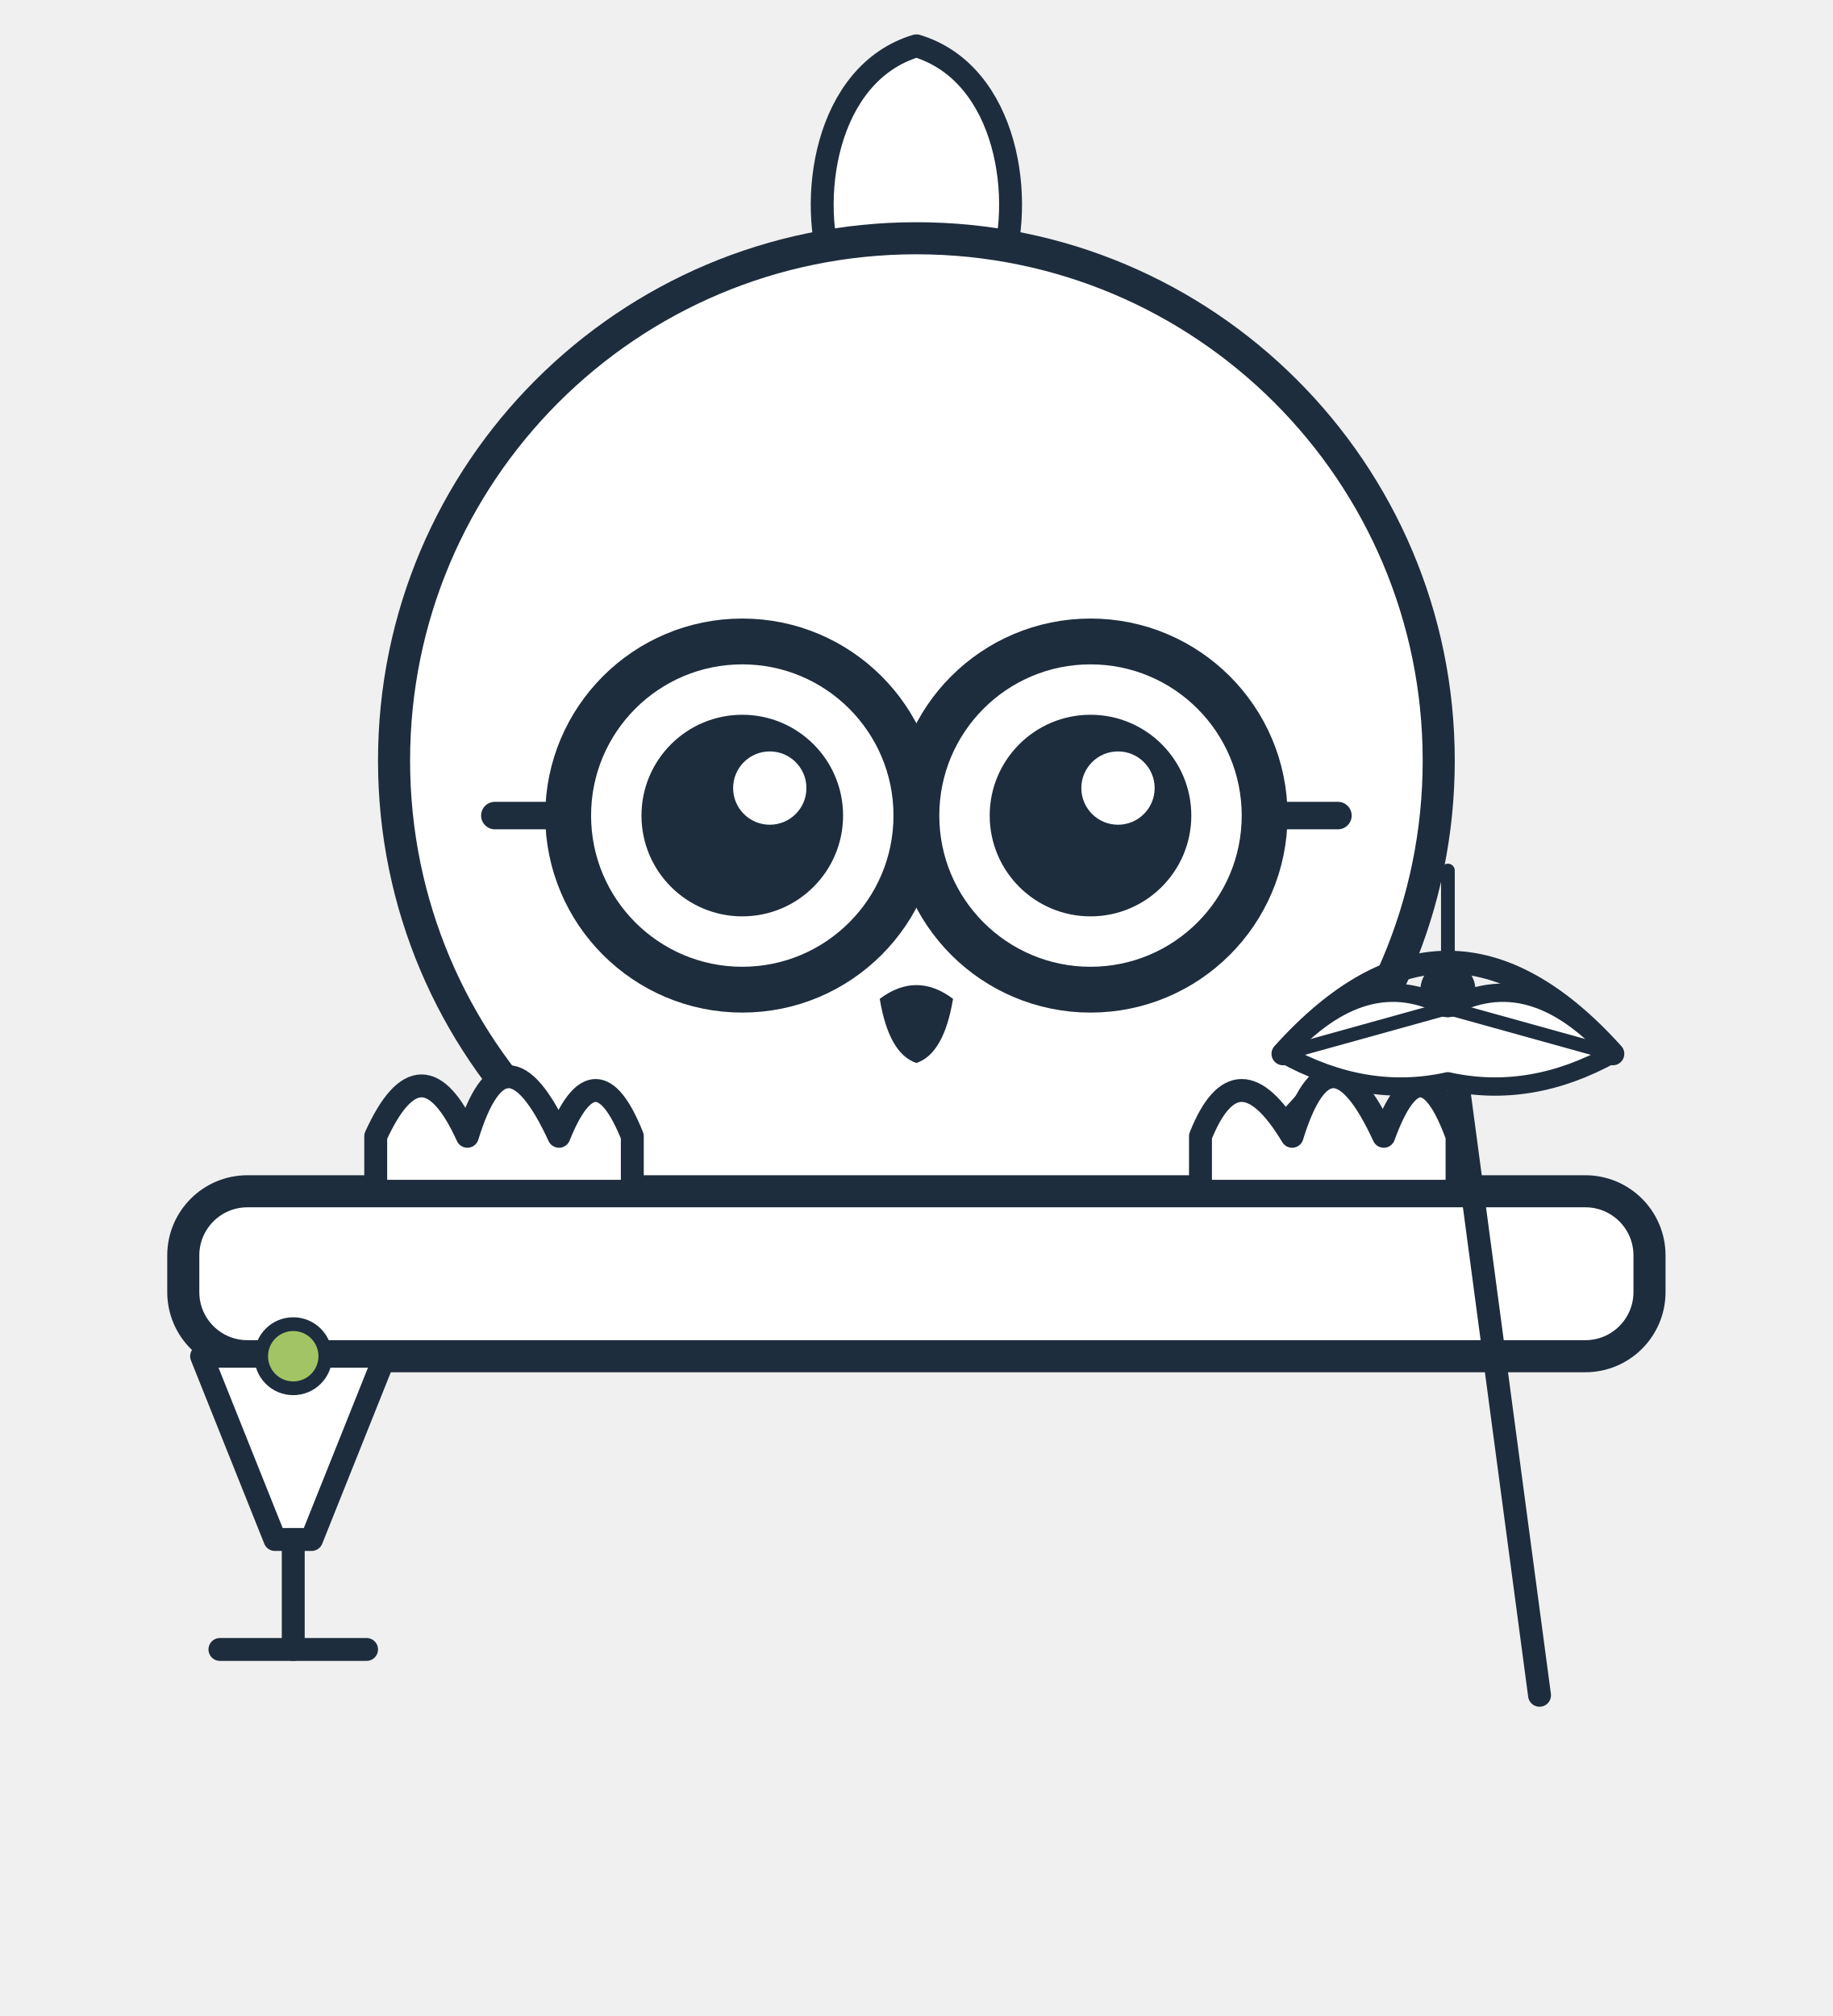
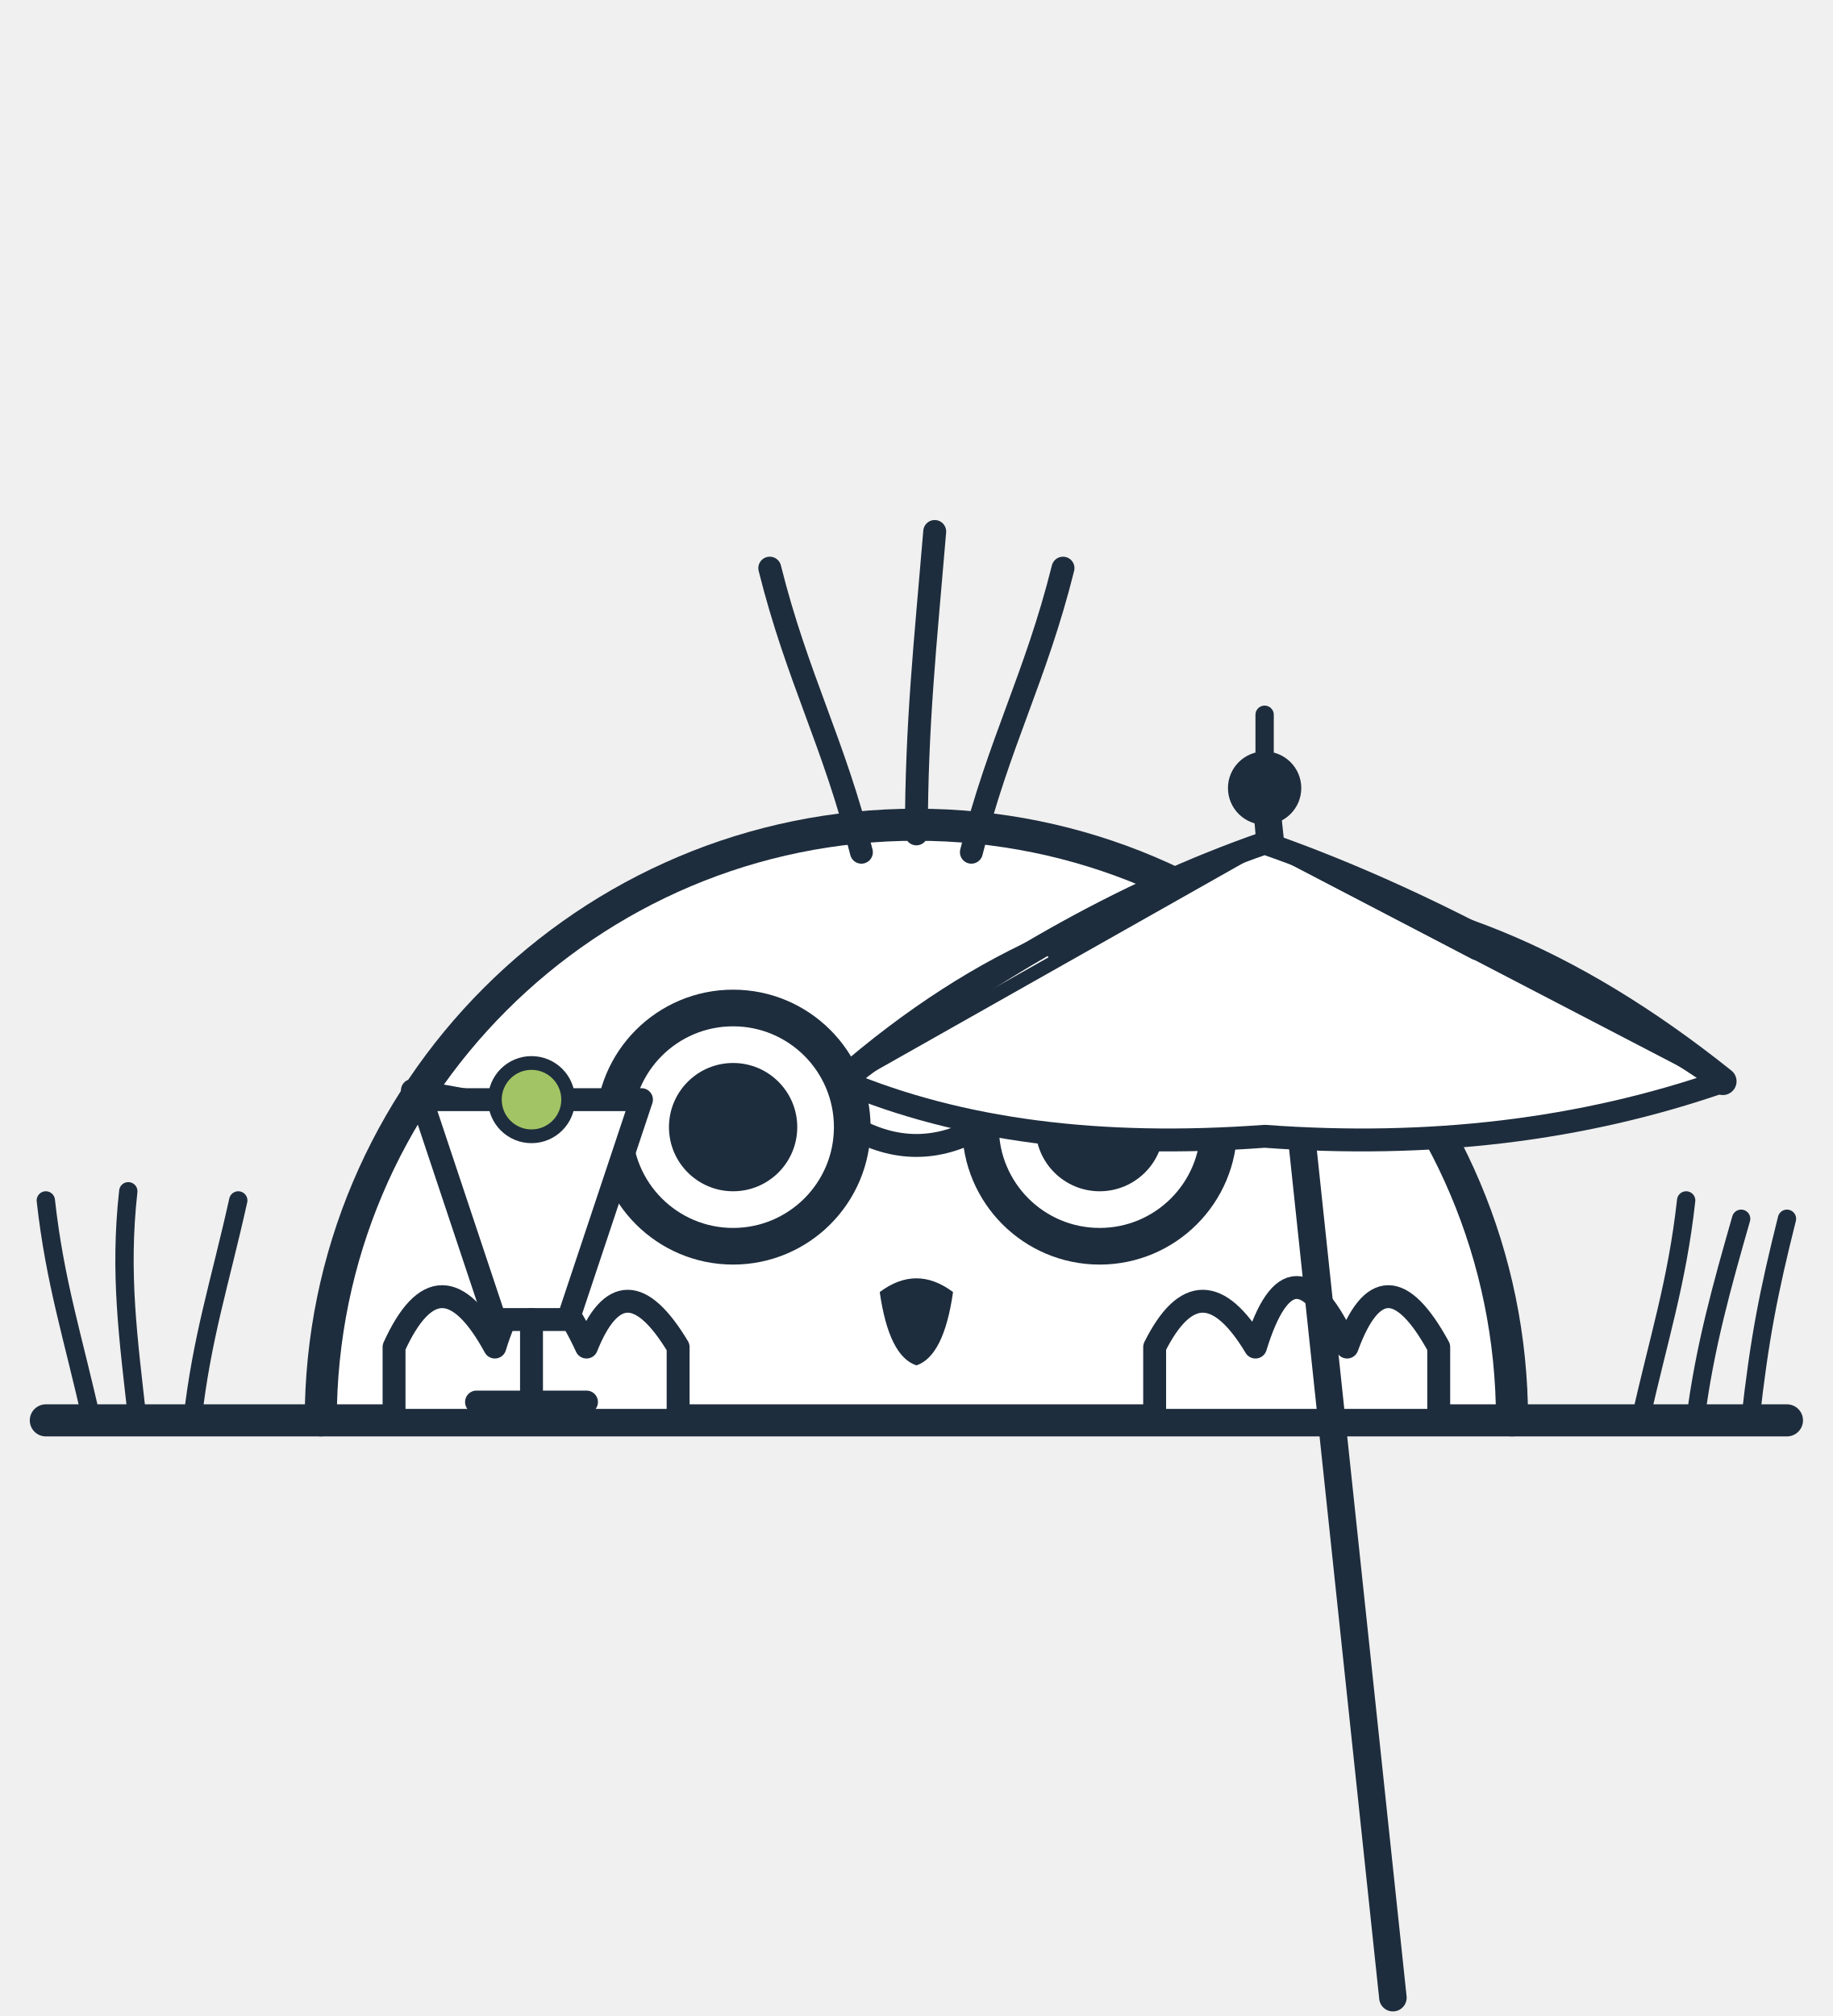
<svg xmlns="http://www.w3.org/2000/svg" viewBox="0 0 200 220" role="img" aria-label="BookingMole mascot">
  <g id="mole-base" fill="white" stroke="#1e2d3d" stroke-linecap="round" stroke-linejoin="round">
-     <path d="M91,30 C88,22 90,8 100,5 C110,8 112,22 109,30 C107,34 93,34 91,30 Z" stroke-width="2.5" />
-     <circle cx="100" cy="83" r="57" stroke-width="3.5" />
-     <circle cx="81" cy="89" r="19" stroke-width="5" />
-     <circle cx="119" cy="89" r="19" stroke-width="5" />
-     <line x1="100" y1="87" x2="100" y2="92" stroke-width="3.5" />
-     <line x1="62" y1="89" x2="54" y2="89" stroke-width="3" />
-     <line x1="138" y1="89" x2="146" y2="89" stroke-width="3" />
-     <circle cx="81" cy="89" r="11" fill="#1e2d3d" stroke="none" />
-     <circle cx="84" cy="86" r="4" fill="white" stroke="none" />
-     <circle cx="119" cy="89" r="11" fill="#1e2d3d" stroke="none" />
-     <circle cx="122" cy="86" r="4" fill="white" stroke="none" />
-     <path d="M96,109 Q100,106 104,109 Q103,115 100,116 Q97,115 96,109 Z" fill="#1e2d3d" stroke="none" />
-     <rect x="20" y="130" width="160" height="18" rx="7" stroke-width="3.5" />
-     <path d="M41,130 L41,124 Q46,113 51,124 Q55,111 61,124 Q65,114 69,124 L69,130 Z" stroke-width="2.5" />
-     <path d="M131,130 L131,124 Q135,114 141,124 Q145,111 151,124 Q155,113 159,124 L159,130 Z" stroke-width="2.5" />
+     <path d="M35,155 A65,65 0 0 1 165,155" fill="white" stroke-width="3.5" />
+     <path d="M94,93 C91,81 87,74 84,62" fill="none" stroke-width="2.5" />
+     <path d="M100,91 C100,79 101,70 102,58" fill="none" stroke-width="2.5" />
+     <path d="M106,93 C109,81 113,74 116,62" fill="none" stroke-width="2.5" />
+     <circle cx="80" cy="123" r="13" stroke-width="4" />
+     <circle cx="120" cy="123" r="13" stroke-width="4" />
+     <path d="M93,123 Q100,127 107,123" fill="none" stroke-width="2.5" />
+     <line x1="67" y1="123" x2="45" y2="119" stroke-width="2.5" />
+     <line x1="133" y1="123" x2="155" y2="119" stroke-width="2.5" />
+     <circle cx="80" cy="123" r="7" fill="#1e2d3d" stroke="none" />
+     <circle cx="120" cy="123" r="7" fill="#1e2d3d" stroke="none" />
+     <path d="M96,141 Q100,138 104,141 Q103,148 100,149 Q97,148 96,141 Z" fill="#1e2d3d" stroke="none" />
+     <line x1="5" y1="155" x2="195" y2="155" stroke-width="3.5" />
+     <path d="M10,155 C8,146 6,140 5,131" fill="none" stroke-width="2" />
+     <path d="M15,155 C14,146 13,139 14,130" fill="none" stroke-width="2" />
+     <path d="M21,155 C22,146 24,140 26,131" fill="none" stroke-width="2" />
+     <path d="M179,155 C181,146 183,140 184,131" fill="none" stroke-width="2" />
+     <path d="M185,155 C186,147 188,140 190,133" fill="none" stroke-width="2" />
+     <path d="M191,155 C192,146 193,141 195,133" fill="none" stroke-width="2" />
+     <path d="M43,155 L43,147 Q48,136 54,147 Q58,134 64,147 Q68,137 74,147 L74,155 Z" stroke-width="2.5" />
+     <path d="M126,155 L126,147 Q131,137 137,147 Q141,134 147,147 Q151,136 157,147 L157,155 Z" stroke-width="2.5" />
  </g>
  <g id="prop" fill="white" stroke="#1e2d3d" stroke-linecap="round" stroke-linejoin="round">
-     <path d="M22,148 L42,148 L34,168 L30,168 Z" stroke-width="2.5" />
-     <line x1="32" y1="168" x2="32" y2="180" stroke-width="2.5" />
-     <line x1="24" y1="180" x2="40" y2="180" stroke-width="2.5" />
-     <line x1="26" y1="148" x2="38" y2="148" stroke-width="1.5" />
-     <circle cx="32" cy="148" r="3.5" fill="#a3c464" stroke-width="1.5" />
-     <line x1="168" y1="185" x2="158" y2="110" stroke-width="2.5" />
-     <path d="M140,115 Q158,95 176,115" stroke-width="2.5" fill="none" />
-     <path d="M140,115 Q149,105 158,110 Q167,105 176,115 Q167,120 158,118 Q149,120 140,115 Z" stroke-width="2" />
-     <line x1="140" y1="115" x2="158" y2="110" stroke-width="1.5" />
-     <line x1="176" y1="115" x2="158" y2="110" stroke-width="1.5" />
-     <line x1="158" y1="95" x2="158" y2="110" stroke-width="1.5" />
-     <circle cx="158" cy="108" r="3" fill="#1e2d3d" stroke="none" />
+     <path d="M46,120 L70,120 L62,144 L54,144 Z" stroke-width="2.5" />
+     <line x1="58" y1="144" x2="58" y2="153" stroke-width="2.5" />
+     <line x1="52" y1="153" x2="64" y2="153" stroke-width="2.5" />
+     <line x1="50" y1="120" x2="66" y2="120" stroke-width="1.5" />
+     <circle cx="58" cy="120" r="4" fill="#a3c464" stroke-width="1.5" />
+     <line x1="152" y1="218" x2="138" y2="86" stroke-width="3" />
+     <circle cx="138" cy="86" r="4" fill="#1e2d3d" stroke="none" />
+     <path d="M92,118 Q138,78 188,118" fill="none" stroke-width="3" />
+     <path d="M92,118 Q115,100 138,92 Q161,100 188,118 Q165,126 138,124 Q111,126 92,118 Z" stroke-width="2.5" />
+     <line x1="92" y1="118" x2="138" y2="92" stroke-width="1.5" />
+     <line x1="188" y1="118" x2="138" y2="92" stroke-width="1.5" />
+     <line x1="138" y1="78" x2="138" y2="92" stroke-width="2" />
+     <line x1="115" y1="104" x2="138" y2="92" stroke-width="1.5" />
+     <line x1="161" y1="104" x2="138" y2="92" stroke-width="1.5" />
  </g>
</svg>
